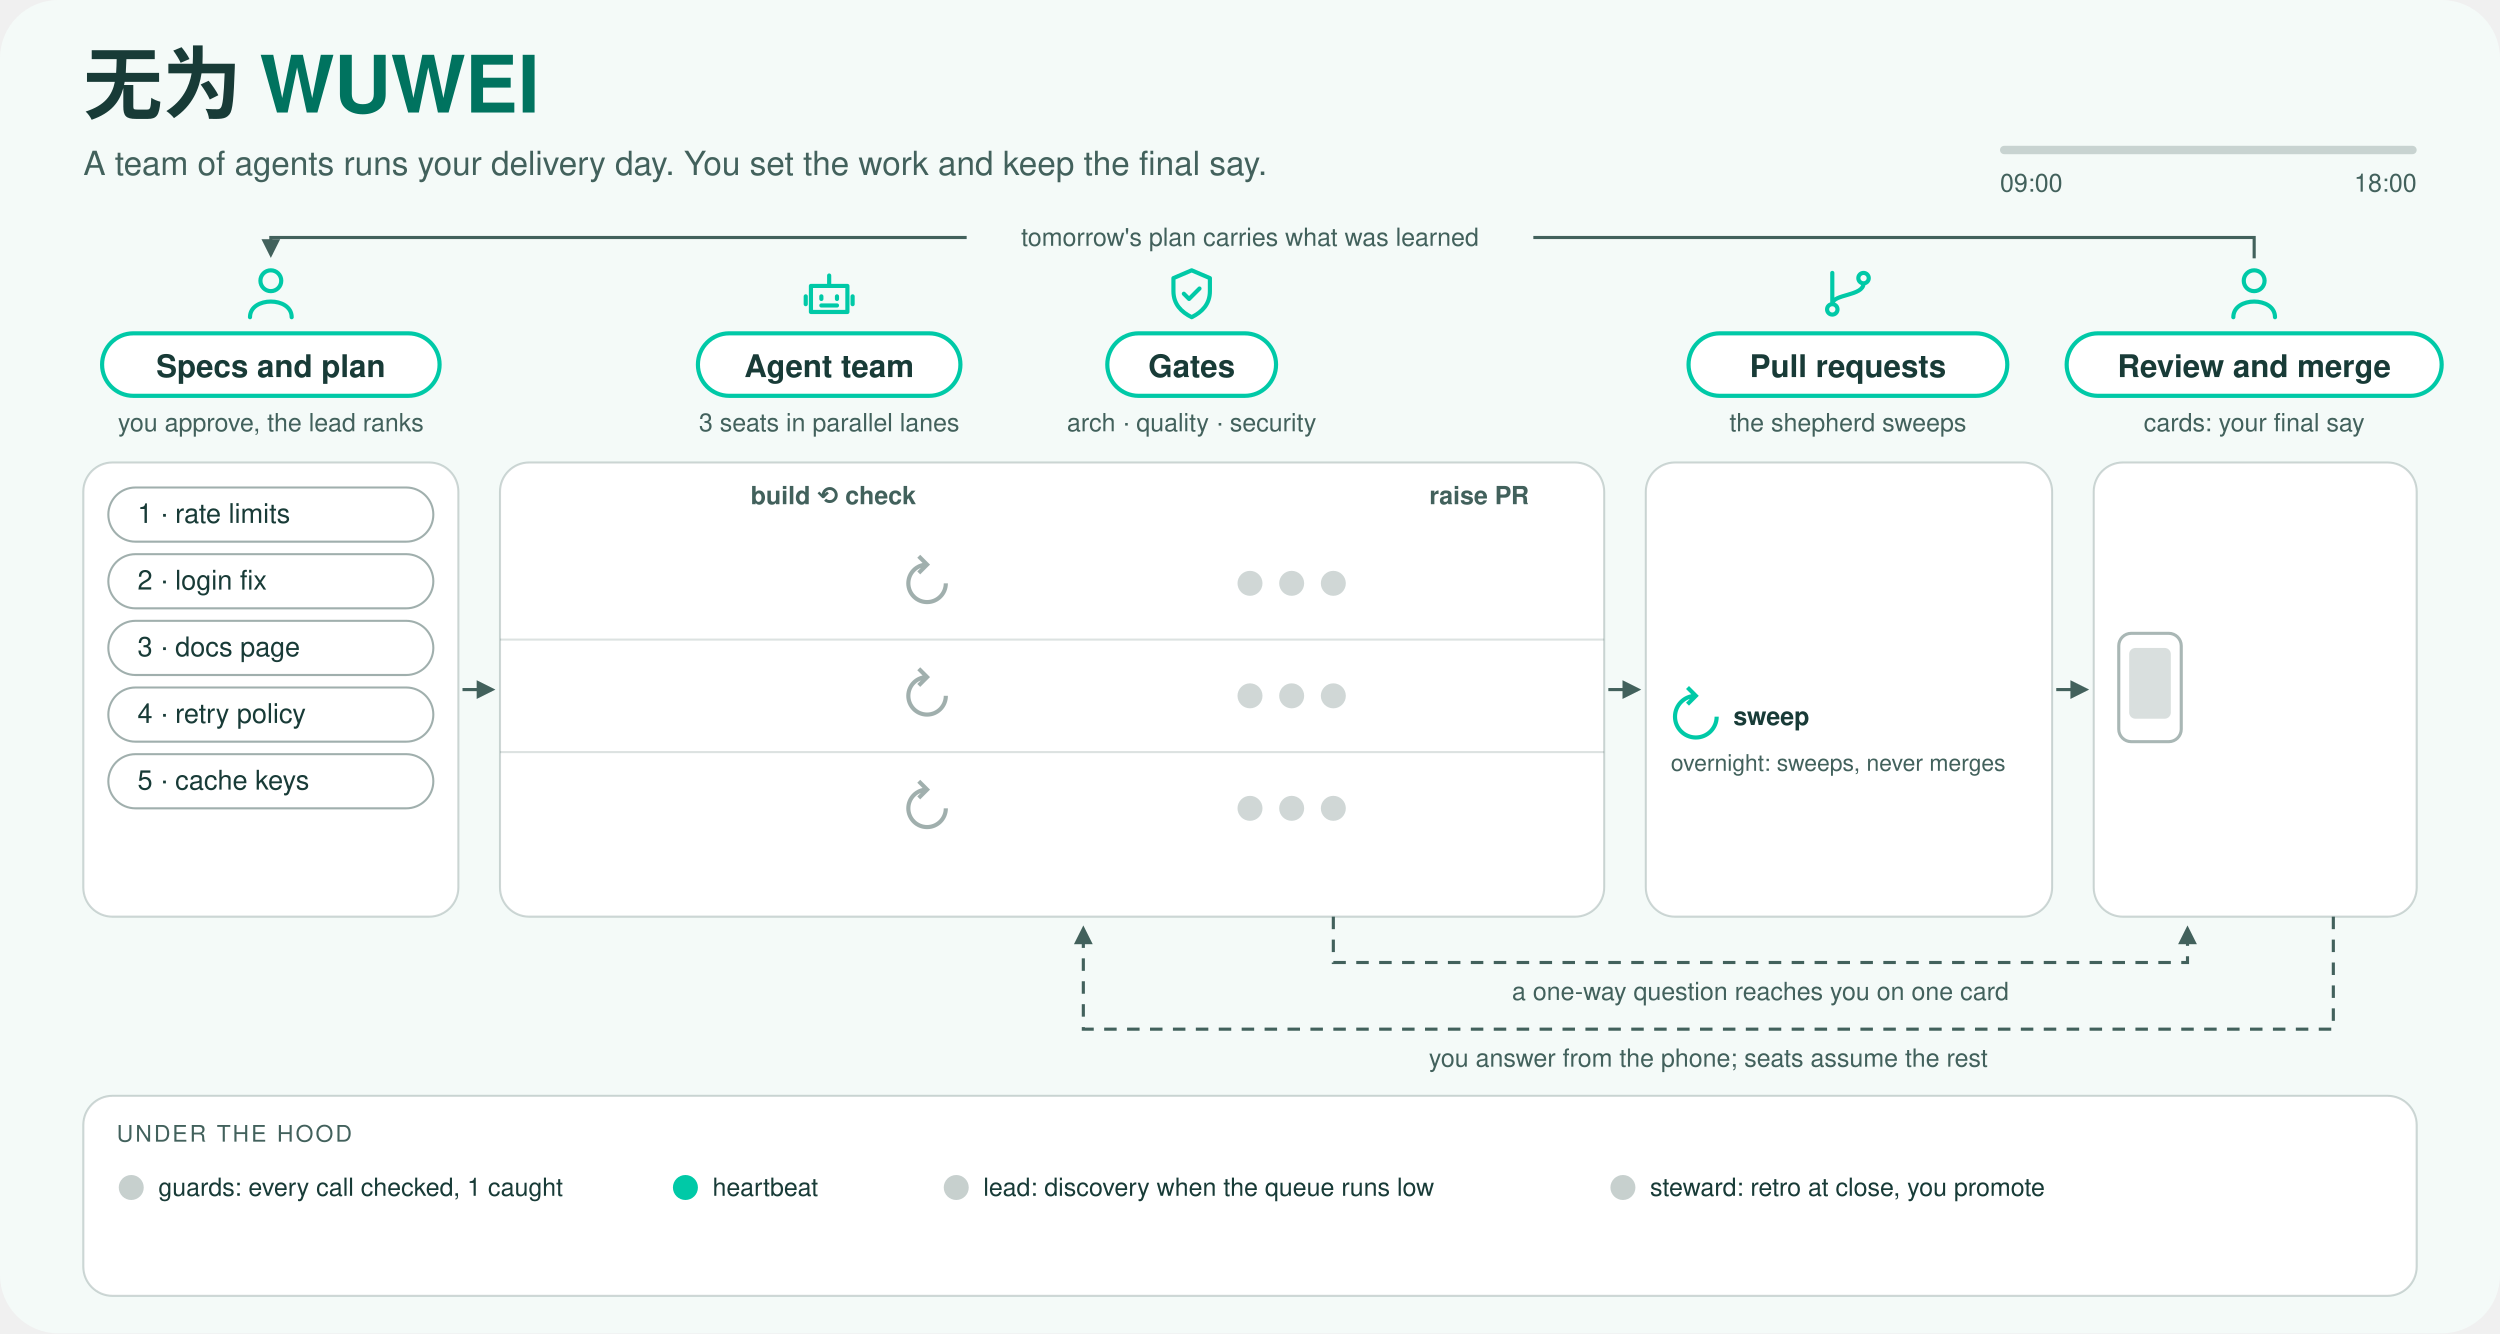
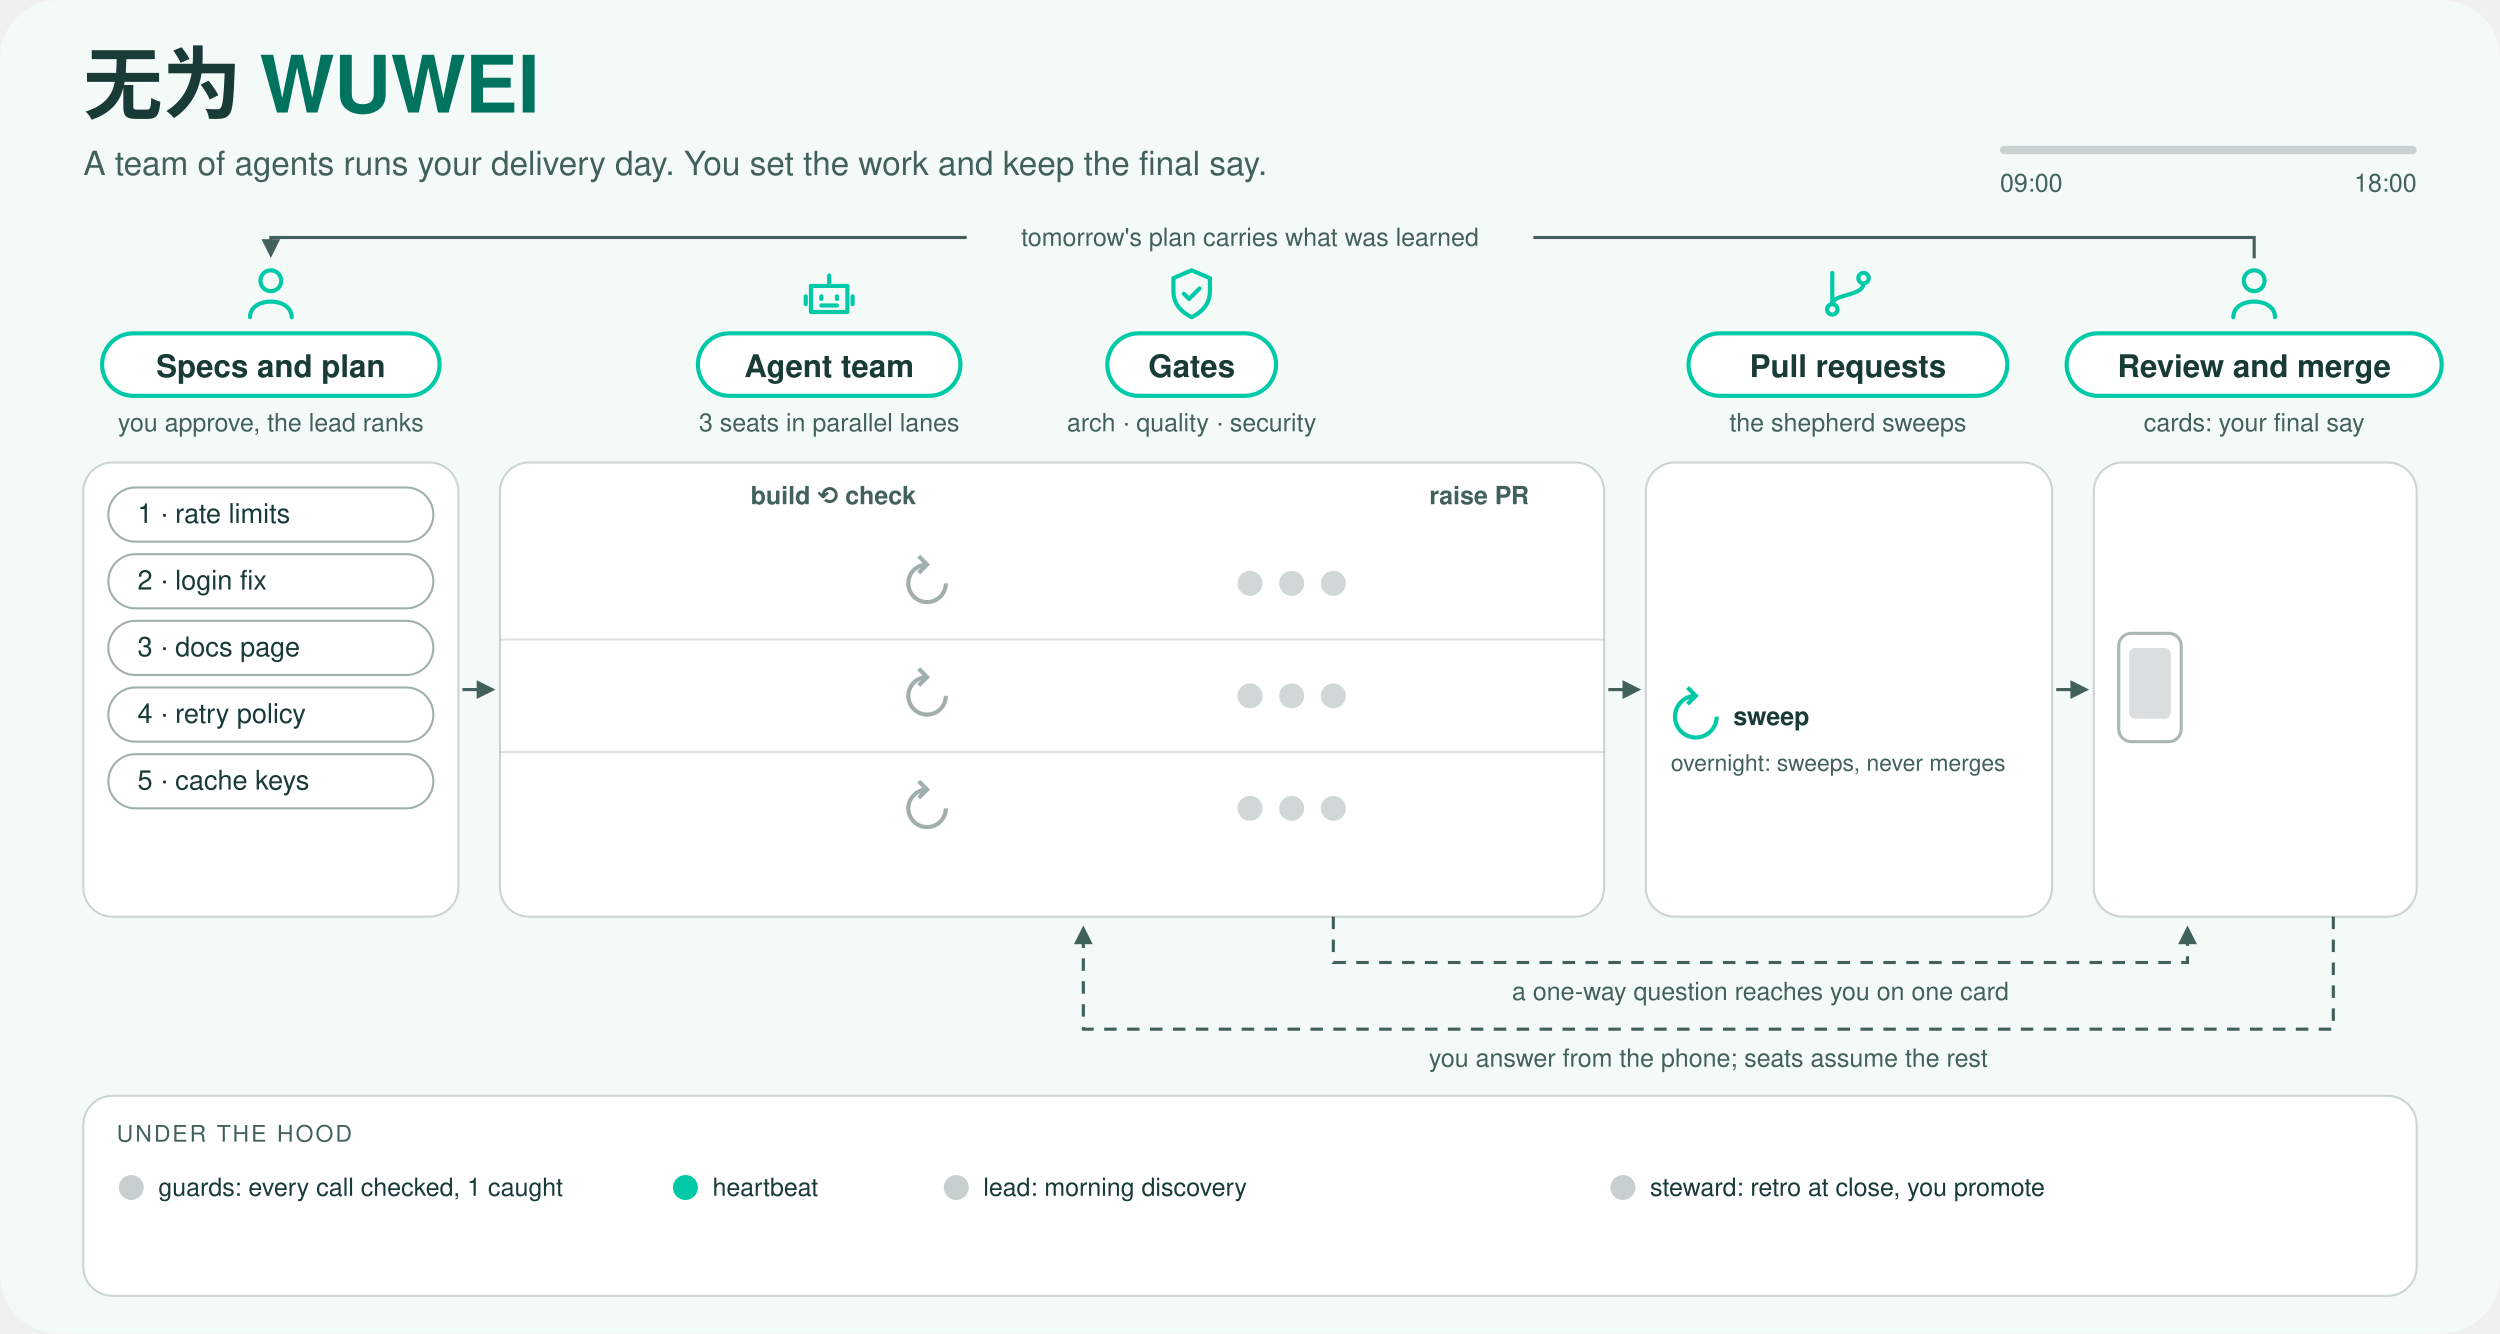
<svg xmlns="http://www.w3.org/2000/svg" viewBox="0 0 1200 640" role="img" aria-labelledby="title desc" font-family="-apple-system, BlinkMacSystemFont, 'Segoe UI', Helvetica, Arial, sans-serif" font-size="13">
  <style>
.still{display:none}
.spin{animation:spin 2s linear infinite;transform-box:fill-box;transform-origin:center}@keyframes spin{to{transform:rotate(360deg)}}
.beat{animation:beat 2s ease-in-out infinite}@keyframes beat{50%{opacity:.25}}
@media (prefers-reduced-motion:reduce){.live{display:none}.still{display:inline}.spin,.beat{animation:none}}
</style>
  <defs>
    <marker id="m-muted" viewBox="0 0 10 10" refX="8" refY="5" markerWidth="6" markerHeight="6" orient="auto">
      <path d="M0 0L10 5L0 10z" fill="#42615C" />
    </marker>
    <marker id="m-accent" viewBox="0 0 10 10" refX="8" refY="5" markerWidth="6" markerHeight="6" orient="auto">
      <path d="M0 0L10 5L0 10z" fill="#00C9A7" />
    </marker>
    <marker id="m-warm" viewBox="0 0 10 10" refX="8" refY="5" markerWidth="6" markerHeight="6" orient="auto">
      <path d="M0 0L10 5L0 10z" fill="#935600" />
    </marker>
  </defs>
  <rect width="1200" height="640" rx="28" fill="#F4FAF8" />
  <text x="40" y="54" fill="#183B37" font-size="38" font-weight="700">无为 <tspan fill="#00735F">WUWEI</tspan>
  </text>
  <text x="40" y="84" fill="#42615C" font-size="16">A team of agents runs your delivery day. You set the work and keep the final say.</text>
  <rect x="960" y="70" width="200" height="4" rx="2" fill="#42615C" opacity="0.25" />
  <text x="960" y="92" fill="#42615C" font-size="12">09:00</text>
  <text x="1160" y="92" fill="#42615C" font-size="12" text-anchor="end">18:00</text>
  <path id="day-loop" d="M 1082 124 V 114 H 130 V 122" fill="none" stroke-width="1.5" stroke="#42615C" marker-end="url(#m-muted)" />
  <rect x="464" y="105" width="272" height="18" fill="#F4FAF8" />
  <text x="600" y="118" fill="#42615C" font-size="12" text-anchor="middle">tomorrow's plan carries what was learned</text>
  <path id="icon-0" d="M12 11a4 4 0 1 0 0-8a4 4 0 1 0 0 8M4 21c0-4 4-6 8-6s8 2 8 6" transform="translate(115 126) scale(1.25)" fill="none" stroke="#00C9A7" stroke-width="1.6" stroke-linecap="round" stroke-linejoin="round" />
  <rect x="49" y="160" width="162" height="30" rx="15" fill="#FFFFFF" stroke="#00C9A7" stroke-width="2" />
  <text x="130" y="181" fill="#183B37" font-size="15" text-anchor="middle" font-weight="700">Specs and plan</text>
  <text x="130" y="207" fill="#42615C" font-size="12" text-anchor="middle">you approve, the lead ranks</text>
  <path id="icon-1" d="M5 9h14v10H5zM12 5v4M9 13v1M15 13v1M9 16.5h6M3 13v3M21 13v3" transform="translate(383 126) scale(1.25)" fill="none" stroke="#00C9A7" stroke-width="1.6" stroke-linecap="round" stroke-linejoin="round" />
  <rect x="335" y="160" width="126" height="30" rx="15" fill="#FFFFFF" stroke="#00C9A7" stroke-width="2" />
  <text x="398" y="181" fill="#183B37" font-size="15" text-anchor="middle" font-weight="700">Agent team</text>
  <text x="398" y="207" fill="#42615C" font-size="12" text-anchor="middle">3 seats in parallel lanes</text>
  <path id="icon-2" d="M12 3l7 3v5c0 5-3 8-7 10c-4-2-7-5-7-10V6zM9 12l2 2l4-4" transform="translate(557 126) scale(1.25)" fill="none" stroke="#00C9A7" stroke-width="1.6" stroke-linecap="round" stroke-linejoin="round" />
  <rect x="531.5" y="160" width="81" height="30" rx="15" fill="#FFFFFF" stroke="#00C9A7" stroke-width="2" />
  <text x="572" y="181" fill="#183B37" font-size="15" text-anchor="middle" font-weight="700">Gates</text>
  <text x="572" y="207" fill="#42615C" font-size="12" text-anchor="middle">arch · quality · security</text>
  <path id="icon-3" d="M6 4v12M6 20a2 2 0 1 0 0-4a2 2 0 1 0 0 4M18 8a2 2 0 1 0 0-4a2 2 0 1 0 0 4M18 8c0 5-12 4-12 8" transform="translate(872 126) scale(1.25)" fill="none" stroke="#00C9A7" stroke-width="1.6" stroke-linecap="round" stroke-linejoin="round" />
  <rect x="810.5" y="160" width="153" height="30" rx="15" fill="#FFFFFF" stroke="#00C9A7" stroke-width="2" />
  <text x="887" y="181" fill="#183B37" font-size="15" text-anchor="middle" font-weight="700">Pull requests</text>
  <text x="887" y="207" fill="#42615C" font-size="12" text-anchor="middle">the shepherd sweeps</text>
  <path id="icon-4" d="M12 11a4 4 0 1 0 0-8a4 4 0 1 0 0 8M4 21c0-4 4-6 8-6s8 2 8 6" transform="translate(1067 126) scale(1.25)" fill="none" stroke="#00C9A7" stroke-width="1.6" stroke-linecap="round" stroke-linejoin="round" />
  <rect x="992" y="160" width="180" height="30" rx="15" fill="#FFFFFF" stroke="#00C9A7" stroke-width="2" />
  <text x="1082" y="181" fill="#183B37" font-size="15" text-anchor="middle" font-weight="700">Review and merge</text>
  <text x="1082" y="207" fill="#42615C" font-size="12" text-anchor="middle">cards: your final say</text>
  <rect id="panel-queue" x="40" y="222" width="180" height="218" rx="14" fill="#FFFFFF" stroke="#42615C" stroke-opacity="0.25" />
  <rect id="panel-lanes" x="240" y="222" width="530" height="218" rx="14" fill="#FFFFFF" stroke="#42615C" stroke-opacity="0.25" />
  <rect id="panel-prs" x="790" y="222" width="195" height="218" rx="14" fill="#FFFFFF" stroke="#42615C" stroke-opacity="0.25" />
  <rect id="panel-cards" x="1005" y="222" width="155" height="218" rx="14" fill="#FFFFFF" stroke="#42615C" stroke-opacity="0.25" />
  <rect id="panel-band" x="40" y="526" width="1120" height="96" rx="14" fill="#FFFFFF" stroke="#42615C" stroke-opacity="0.25" />
  <path d="M 222 331 H 236" fill="none" stroke-width="1.5" stroke="#42615C" marker-end="url(#m-muted)" />
  <path d="M 772 331 H 786" fill="none" stroke-width="1.5" stroke="#42615C" marker-end="url(#m-muted)" />
  <path d="M 987 331 H 1001" fill="none" stroke-width="1.5" stroke="#42615C" marker-end="url(#m-muted)" />
  <text x="400" y="242" fill="#42615C" font-size="12" text-anchor="middle" font-weight="600">build ⟲ check</text>
  <text x="710" y="242" fill="#42615C" font-size="12" text-anchor="middle" font-weight="600">raise PR</text>
  <line x1="240" y1="307" x2="770" y2="307" stroke="#42615C" stroke-opacity="0.18" />
  <line x1="240" y1="361" x2="770" y2="361" stroke="#42615C" stroke-opacity="0.18" />
  <path id="build-0" d="M 454 280 A 9 9 0 1 1 445 271 M 441 267 L 445 271 L 441 275" fill="none" stroke="#42615C" stroke-opacity="0.5" stroke-width="2" />
  <path id="build-1" d="M 454 334 A 9 9 0 1 1 445 325 M 441 321 L 445 325 L 441 329" fill="none" stroke="#42615C" stroke-opacity="0.5" stroke-width="2" />
  <path id="build-2" d="M 454 388 A 9 9 0 1 1 445 379 M 441 375 L 445 379 L 441 383" fill="none" stroke="#42615C" stroke-opacity="0.5" stroke-width="2" />
  <circle id="gate-0-0" cx="600" cy="280" r="6" fill="#42615C" opacity="0.25" />
  <circle id="gate-0-1" cx="620" cy="280" r="6" fill="#42615C" opacity="0.25" />
  <circle id="gate-0-2" cx="640" cy="280" r="6" fill="#42615C" opacity="0.25" />
  <circle id="gate-1-0" cx="600" cy="334" r="6" fill="#42615C" opacity="0.25" />
  <circle id="gate-1-1" cx="620" cy="334" r="6" fill="#42615C" opacity="0.25" />
  <circle id="gate-1-2" cx="640" cy="334" r="6" fill="#42615C" opacity="0.25" />
  <circle id="gate-2-0" cx="600" cy="388" r="6" fill="#42615C" opacity="0.25" />
  <circle id="gate-2-1" cx="620" cy="388" r="6" fill="#42615C" opacity="0.25" />
  <circle id="gate-2-2" cx="640" cy="388" r="6" fill="#42615C" opacity="0.25" />
  <path id="sweep" class="spin" d="M 824 344 A 10 10 0 1 1 814 334 M 810 330 L 814 334 L 810 338" fill="none" stroke="#00C9A7" stroke-width="2" />
  <text x="832" y="348" fill="#183B37" font-size="12" font-weight="600">sweep</text>
  <text x="802" y="370" fill="#42615C" font-size="11">overnight: sweeps, never merges</text>
  <rect x="1017" y="304" width="30" height="52" rx="6" fill="#FFFFFF" stroke="#42615C" stroke-opacity="0.45" stroke-width="1.5" />
  <rect x="1022" y="311" width="20" height="34" rx="3" fill="#42615C" opacity="0.2" />
  <path id="ask-loop" stroke-dasharray="6 5" d="M 640 440 V 462 H 1050 V 446" fill="none" stroke-width="1.5" stroke="#42615C" marker-end="url(#m-muted)" />
  <path id="answer-loop" stroke-dasharray="6 5" d="M 1120 440 V 494 H 520 V 446" fill="none" stroke-width="1.5" stroke="#42615C" marker-end="url(#m-muted)" />
  <text x="845" y="480" fill="#42615C" font-size="12" text-anchor="middle">a one-way question reaches you on one card</text>
  <text x="820" y="512" fill="#42615C" font-size="12" text-anchor="middle">you answer from the phone; seats assume the rest</text>
  <text x="56" y="548" fill="#42615C" font-size="11" letter-spacing="1">UNDER THE HOOD</text>
  <circle cx="63" cy="570" r="6" fill="#42615C" opacity="0.3" />
  <text x="76" y="574" fill="#183B37" font-size="12">guards: every call checked, 1 caught</text>
  <circle cx="329" cy="570" r="6" fill="#00C9A7" opacity="1" class="beat" />
  <text x="342" y="574" fill="#183B37" font-size="12">heartbeat</text>
  <circle cx="459" cy="570" r="6" fill="#42615C" opacity="0.3" />
-   <text x="472" y="574" fill="#183B37" font-size="12">lead: discovery when the queue runs low</text>
+   <text x="472" y="574" fill="#183B37" font-size="12">lead: morning discovery</text>
  <circle cx="779" cy="570" r="6" fill="#42615C" opacity="0.3" />
  <text x="792" y="574" fill="#183B37" font-size="12">steward: retro at close, you promote</text>
  <g class="still">
    <rect x="52" y="330" width="156" height="26" rx="13" fill="#FFFFFF" stroke="#42615C" stroke-opacity="0.5" />
    <text x="66" y="347" fill="#183B37">4 · retry policy</text>
    <rect x="52" y="362" width="156" height="26" rx="13" fill="#FFFFFF" stroke="#42615C" stroke-opacity="0.5" />
    <text x="66" y="379" fill="#183B37">5 · cache keys</text>
    <text x="66" y="412" fill="#935600" font-size="12" font-weight="600">waits: CAP 3 seats</text>
    <text x="52" y="430" fill="#42615C" font-size="11">answers a card now and then</text>
    <circle cx="600" cy="280" r="6" fill="#00C9A7" />
    <circle cx="620" cy="280" r="6" fill="#00C9A7" />
    <circle cx="640" cy="280" r="6" fill="#00C9A7" />
    <circle cx="600" cy="334" r="6" fill="#00C9A7" />
    <circle cx="620" cy="334" r="6" fill="#00C9A7" />
    <circle cx="640" cy="334" r="6" fill="#00C9A7" />
    <path class="spin" d="M 454 388 A 9 9 0 1 1 445 379 M 441 375 L 445 379 L 441 383" fill="none" stroke="#00C9A7" stroke-width="2" />
    <circle cx="620" cy="334" r="6" fill="#935600" />
    <g>
      <path d="M 620 325 C 620 302 530 302 530 315" fill="none" stroke-width="2" stroke="#935600" marker-end="url(#m-warm)" stroke-dasharray="5 4" />
      <text x="652" y="339" fill="#935600" font-size="12" font-weight="600">fix ×1 → delta</text>
    </g>
    <g fill="#183B37">
      <rect x="475" y="265" width="110" height="30" rx="15" fill="#FFFFFF" stroke="#00C9A7" stroke-width="1.5" />
      <text x="530" y="285" text-anchor="middle">rate limits</text>
    </g>
    <g fill="#183B37">
      <rect x="475" y="319" width="110" height="30" rx="15" fill="#FFFFFF" stroke="#935600" stroke-width="1.5" />
      <text x="530" y="339" text-anchor="middle">login fix</text>
    </g>
    <g fill="#183B37">
      <rect x="305" y="373" width="110" height="30" rx="15" fill="#FFFFFF" stroke="#00C9A7" stroke-width="1.5" />
      <text x="360" y="393" text-anchor="middle">docs page</text>
    </g>
    <text x="802" y="412" fill="#00735F" font-size="12" font-weight="600">shipped today: 0</text>
    <text x="1015" y="248" fill="#183B37" font-size="11">assumed in the spec</text>
    <text x="1015" y="268" fill="#183B37" font-size="11">assumed in the spec</text>
    <text x="1015" y="288" fill="#935600" font-size="11" font-weight="600">client wants Friday?</text>
    <rect x="1022" y="311" width="20" height="34" rx="3" fill="#935600" />
    <text x="1015" y="380" fill="#183B37" font-size="12" font-weight="600">asked today: 1 of 3</text>
    <text x="1160" y="58" fill="#183B37" font-size="26" text-anchor="end" font-weight="700">13:55</text>
    <rect x="960" y="70" width="110" height="4" rx="2" fill="#00C9A7" />
  </g>
  <g class="live">
    <g>
      <animate attributeName="opacity" values="1;1;0;0" keyTimes="0;0.16;0.17;1" dur="16s" repeatCount="indefinite" />
      <rect x="52" y="234" width="156" height="26" rx="13" fill="#FFFFFF" stroke="#42615C" stroke-opacity="0.5" />
      <text x="66" y="251" fill="#183B37">1 · rate limits</text>
    </g>
    <g>
      <animate attributeName="opacity" values="1;1;0;0" keyTimes="0;0.19;0.2;1" dur="16s" repeatCount="indefinite" />
      <rect x="52" y="266" width="156" height="26" rx="13" fill="#FFFFFF" stroke="#42615C" stroke-opacity="0.5" />
      <text x="66" y="283" fill="#183B37">2 · login fix</text>
    </g>
    <g>
      <animate attributeName="opacity" values="1;1;0;0" keyTimes="0;0.22;0.23;1" dur="16s" repeatCount="indefinite" />
      <rect x="52" y="298" width="156" height="26" rx="13" fill="#FFFFFF" stroke="#42615C" stroke-opacity="0.5" />
      <text x="66" y="315" fill="#183B37">3 · docs page</text>
    </g>
    <g>
      <animate attributeName="opacity" values="1;1;0;0" keyTimes="0;0.64;0.65;1" dur="16s" repeatCount="indefinite" />
      <rect x="52" y="330" width="156" height="26" rx="13" fill="#FFFFFF" stroke="#42615C" stroke-opacity="0.5" />
      <text x="66" y="347" fill="#183B37">4 · retry policy</text>
    </g>
    <g>
      <animate attributeName="opacity" values="1;1;0;0" keyTimes="0;0.74;0.75;1" dur="16s" repeatCount="indefinite" />
      <rect x="52" y="362" width="156" height="26" rx="13" fill="#FFFFFF" stroke="#42615C" stroke-opacity="0.5" />
      <text x="66" y="379" fill="#183B37">5 · cache keys</text>
    </g>
    <text id="waits" x="66" y="412" fill="#935600" font-size="12" font-weight="600" opacity="0">
      <animate attributeName="opacity" values="0;0;1;1;0;0" keyTimes="0;0.22;0.23;0.74;0.75;1" dur="16s" repeatCount="indefinite" />waits: CAP 3 seats</text>
    <text x="52" y="430" fill="#42615C" font-size="11" opacity="0">
      <animate attributeName="opacity" values="0;0;1;1" keyTimes="0;0.17;0.18;1" dur="16s" repeatCount="indefinite" />answers a card now and then</text>
    <g opacity="0">
      <animate attributeName="opacity" values="0;0;1;1;0;0" keyTimes="0;0.02;0.03;0.17;0.18;1" dur="16s" repeatCount="indefinite" />
      <rect x="52" y="394" width="156" height="42" rx="10" fill="#FFFFFF" stroke="#00C9A7" />
      <text x="62" y="410" fill="#183B37" font-size="12" font-weight="600">Morning gate</text>
      <text x="62" y="428" fill="#42615C" font-size="11" opacity="0">
        <animate attributeName="opacity" values="0;0;1;1;0;0" keyTimes="0;0;0.01;0.12;0.13;1" dur="16s" repeatCount="indefinite" />Approve today's plan?</text>
      <text x="62" y="428" fill="#00735F" font-size="11" opacity="0" font-weight="600">
        <animate attributeName="opacity" values="0;0;1;1;0;0" keyTimes="0;0.12;0.13;0.17;0.18;1" dur="16s" repeatCount="indefinite" />Approved · 3 seats</text>
    </g>
    <path class="spin" d="M 454 280 A 9 9 0 1 1 445 271 M 441 267 L 445 271 L 441 275" fill="none" stroke="#00C9A7" stroke-width="2" opacity="0">
      <animate attributeName="opacity" values="0;0;1;1;0;0;1;1;0;0" keyTimes="0;0.19;0.2;0.4;0.41;0.67;0.68;0.86;0.87;1" dur="16s" repeatCount="indefinite" />
    </path>
    <circle cx="600" cy="280" r="6" fill="#00C9A7" opacity="0">
      <animate attributeName="opacity" values="0;0;1;1;0;0;1;1" keyTimes="0;0.43;0.44;0.58;0.59;0.89;0.9;1" dur="16s" repeatCount="indefinite" />
    </circle>
    <circle cx="620" cy="280" r="6" fill="#00C9A7" opacity="0">
      <animate attributeName="opacity" values="0;0;1;1;0;0;1;1" keyTimes="0;0.43;0.44;0.58;0.59;0.89;0.9;1" dur="16s" repeatCount="indefinite" />
    </circle>
    <circle cx="640" cy="280" r="6" fill="#00C9A7" opacity="0">
      <animate attributeName="opacity" values="0;0;1;1;0;0;1;1" keyTimes="0;0.43;0.44;0.58;0.59;0.89;0.9;1" dur="16s" repeatCount="indefinite" />
    </circle>
    <path class="spin" d="M 454 334 A 9 9 0 1 1 445 325 M 441 321 L 445 325 L 441 329" fill="none" stroke="#00C9A7" stroke-width="2" opacity="0">
      <animate attributeName="opacity" values="0;0;1;1;0;0" keyTimes="0;0.22;0.23;0.44;0.45;1" dur="16s" repeatCount="indefinite" />
    </path>
    <circle cx="600" cy="334" r="6" fill="#00C9A7" opacity="0">
      <animate attributeName="opacity" values="0;0;1;1;0;0" keyTimes="0;0.47;0.48;0.72;0.73;1" dur="16s" repeatCount="indefinite" />
    </circle>
    <circle cx="620" cy="334" r="6" fill="#00C9A7" opacity="0">
      <animate attributeName="opacity" values="0;0;1;1;0;0" keyTimes="0;0.47;0.48;0.72;0.73;1" dur="16s" repeatCount="indefinite" />
    </circle>
    <circle cx="640" cy="334" r="6" fill="#00C9A7" opacity="0">
      <animate attributeName="opacity" values="0;0;1;1;0;0" keyTimes="0;0.47;0.48;0.72;0.73;1" dur="16s" repeatCount="indefinite" />
    </circle>
    <path class="spin" d="M 454 388 A 9 9 0 1 1 445 379 M 441 375 L 445 379 L 441 383" fill="none" stroke="#00C9A7" stroke-width="2" opacity="0">
      <animate attributeName="opacity" values="0;0;1;1;0;0;1;1" keyTimes="0;0.25;0.26;0.58;0.59;0.77;0.78;1" dur="16s" repeatCount="indefinite" />
    </path>
    <circle cx="600" cy="388" r="6" fill="#00C9A7" opacity="0">
      <animate attributeName="opacity" values="0;0;1;1;0;0" keyTimes="0;0.61;0.62;0.68;0.69;1" dur="16s" repeatCount="indefinite" />
    </circle>
    <circle cx="620" cy="388" r="6" fill="#00C9A7" opacity="0">
      <animate attributeName="opacity" values="0;0;1;1;0;0" keyTimes="0;0.61;0.62;0.68;0.69;1" dur="16s" repeatCount="indefinite" />
    </circle>
    <circle cx="640" cy="388" r="6" fill="#00C9A7" opacity="0">
      <animate attributeName="opacity" values="0;0;1;1;0;0" keyTimes="0;0.61;0.62;0.68;0.69;1" dur="16s" repeatCount="indefinite" />
    </circle>
    <circle cx="620" cy="334" r="6" fill="#935600" opacity="0">
      <animate attributeName="opacity" values="0;0;1;1;0;0" keyTimes="0;0.5;0.51;0.7;0.71;1" dur="16s" repeatCount="indefinite" />
    </circle>
    <g id="fix-loop" opacity="0">
      <animate attributeName="opacity" values="0;0;1;1;0;0" keyTimes="0;0.5;0.51;0.7;0.71;1" dur="16s" repeatCount="indefinite" />
      <path d="M 620 325 C 620 302 530 302 530 315" fill="none" stroke-width="2" stroke="#935600" marker-end="url(#m-warm)" stroke-dasharray="5 4" />
      <text x="652" y="339" fill="#935600" font-size="12" font-weight="600">fix ×1 → delta</text>
    </g>
    <g opacity="0" fill="#183B37">
      <animateMotion values="295,0;295,0;360,0;360,0;530,0;530,0;710,0;710,0;710,0" keyTimes="0;0.16;0.19;0.4;0.43;0.58;0.61;0.64;1" calcMode="linear" dur="16s" repeatCount="indefinite" />
      <animate attributeName="opacity" values="0;0;1;1;0;0" keyTimes="0;0.16;0.17;0.64;0.65;1" dur="16s" repeatCount="indefinite" />
      <rect x="-55" y="265" width="110" height="30" rx="15" fill="#FFFFFF" stroke="#00C9A7" stroke-width="1.5" />
      <text x="0" y="285" text-anchor="middle">rate limits</text>
    </g>
    <g opacity="0" fill="#183B37">
      <animateMotion values="295,0;295,0;360,0;360,0;530,0;530,0;710,0;710,0;710,0" keyTimes="0;0.19;0.22;0.44;0.47;0.72;0.75;0.78;1" calcMode="linear" dur="16s" repeatCount="indefinite" />
      <animate attributeName="opacity" values="0;0;1;1;0;0" keyTimes="0;0.19;0.2;0.78;0.79;1" dur="16s" repeatCount="indefinite" />
      <rect x="-55" y="319" width="110" height="30" rx="15" fill="#FFFFFF" stroke="#00C9A7" stroke-width="1.5">
        <animate attributeName="stroke" values="#00C9A7;#00C9A7;#935600;#935600;#00C9A7;#00C9A7" keyTimes="0;0.5;0.51;0.7;0.71;1" dur="16s" repeatCount="indefinite" />
      </rect>
      <text x="0" y="339" text-anchor="middle">login fix</text>
    </g>
    <g opacity="0" fill="#183B37">
      <animateMotion values="295,0;295,0;360,0;360,0;530,0;530,0;710,0;710,0;710,0" keyTimes="0;0.22;0.25;0.58;0.61;0.68;0.71;0.74;1" calcMode="linear" dur="16s" repeatCount="indefinite" />
      <animate attributeName="opacity" values="0;0;1;1;0;0" keyTimes="0;0.22;0.23;0.74;0.75;1" dur="16s" repeatCount="indefinite" />
      <rect x="-55" y="373" width="110" height="30" rx="15" fill="#FFFFFF" stroke="#00C9A7" stroke-width="1.5" />
      <text x="0" y="393" text-anchor="middle">docs page</text>
    </g>
    <g opacity="0" fill="#183B37">
      <animateMotion values="295,0;295,0;360,0;360,0;530,0;530,0" keyTimes="0;0.64;0.67;0.86;0.89;1" calcMode="linear" dur="16s" repeatCount="indefinite" />
      <animate attributeName="opacity" values="0;0;1;1" keyTimes="0;0.64;0.65;1" dur="16s" repeatCount="indefinite" />
      <rect x="-55" y="265" width="110" height="30" rx="15" fill="#FFFFFF" stroke="#00C9A7" stroke-width="1.5" />
      <text x="0" y="285" text-anchor="middle">retry policy</text>
    </g>
    <g opacity="0" fill="#183B37">
      <animateMotion values="295,0;295,0;360,0;360,0" keyTimes="0;0.74;0.77;1" calcMode="linear" dur="16s" repeatCount="indefinite" />
      <animate attributeName="opacity" values="0;0;1;1" keyTimes="0;0.74;0.75;1" dur="16s" repeatCount="indefinite" />
      <rect x="-55" y="373" width="110" height="30" rx="15" fill="#FFFFFF" stroke="#00C9A7" stroke-width="1.5" />
      <text x="0" y="393" text-anchor="middle">cache keys</text>
    </g>
    <g opacity="0">
      <animate attributeName="opacity" values="0;0;1;1;0;0" keyTimes="0;0.64;0.65;0.8;0.81;1" dur="16s" repeatCount="indefinite" />
      <rect x="802" y="234" width="170" height="26" rx="13" fill="#00C9A7" fill-opacity="0.14" stroke="#00C9A7" stroke-width="1.5" />
      <text x="816" y="251" fill="#183B37" font-size="12">#142 rate limits</text>
    </g>
    <g opacity="0">
      <animate attributeName="opacity" values="0;0;1;1;0;0" keyTimes="0;0.74;0.75;0.86;0.87;1" dur="16s" repeatCount="indefinite" />
      <rect x="802" y="264" width="170" height="26" rx="13" fill="#00C9A7" fill-opacity="0.14" stroke="#00C9A7" stroke-width="1.5" />
      <text x="816" y="281" fill="#183B37" font-size="12">#143 docs page</text>
    </g>
    <g opacity="0">
      <animate attributeName="opacity" values="0;0;1;1;0;0" keyTimes="0;0.78;0.79;0.9;0.91;1" dur="16s" repeatCount="indefinite" />
      <rect x="802" y="294" width="170" height="26" rx="13" fill="#00C9A7" fill-opacity="0.14" stroke="#00C9A7" stroke-width="1.5" />
      <text x="816" y="311" fill="#183B37" font-size="12">#144 login fix</text>
    </g>
    <text x="802" y="392" fill="#42615C" font-size="11" opacity="0">
      <animate attributeName="opacity" values="0;0;1;1;0;0" keyTimes="0;0.65;0.66;0.78;0.79;1" dur="16s" repeatCount="indefinite" />ping reviewer · CI green?</text>
    <text x="802" y="392" fill="#00735F" font-size="11" opacity="0">
      <animate attributeName="opacity" values="0;0;1;1;0;0" keyTimes="0;0.8;0.81;0.91;0.92;1" dur="16s" repeatCount="indefinite" />merge at the gated head</text>
    <text x="802" y="412" fill="#00735F" font-size="12" font-weight="600" opacity="0">
      <animate attributeName="opacity" values="0;0;1;1;0;0" keyTimes="0;0;0.01;0.8;0.81;1" dur="16s" repeatCount="indefinite" />shipped today: 0</text>
    <text x="802" y="412" fill="#00735F" font-size="12" font-weight="600" opacity="0">
      <animate attributeName="opacity" values="0;0;1;1;0;0" keyTimes="0;0.8;0.81;0.86;0.87;1" dur="16s" repeatCount="indefinite" />shipped today: 1</text>
    <text x="802" y="412" fill="#00735F" font-size="12" font-weight="600" opacity="0">
      <animate attributeName="opacity" values="0;0;1;1;0;0" keyTimes="0;0.86;0.87;0.9;0.91;1" dur="16s" repeatCount="indefinite" />shipped today: 2</text>
    <text x="802" y="412" fill="#00735F" font-size="12" font-weight="600" opacity="0">
      <animate attributeName="opacity" values="0;0;1;1" keyTimes="0;0.9;0.91;1" dur="16s" repeatCount="indefinite" />shipped today: 3</text>
    <text x="802" y="430" fill="#935600" font-size="11" opacity="0">
      <animate attributeName="opacity" values="0;0;1;1" keyTimes="0;0.92;0.93;1" dur="16s" repeatCount="indefinite" />carried to tomorrow: 2</text>
    <text x="1015" y="248" fill="#183B37" font-size="11" opacity="0">
      <animate attributeName="opacity" values="0;0;1;1" keyTimes="0;0.31;0.32;1" dur="16s" repeatCount="indefinite" />assumed in the spec</text>
    <text x="1015" y="268" fill="#183B37" font-size="11" opacity="0">
      <animate attributeName="opacity" values="0;0;1;1" keyTimes="0;0.45;0.46;1" dur="16s" repeatCount="indefinite" />assumed in the spec</text>
    <text x="1015" y="288" fill="#935600" font-size="11" font-weight="600" opacity="0">
      <animate attributeName="opacity" values="0;0;1;1;0;0" keyTimes="0;0.52;0.53;0.62;0.63;1" dur="16s" repeatCount="indefinite" />client wants Friday?</text>
    <text x="1015" y="288" fill="#183B37" font-size="11" opacity="0">
      <animate attributeName="opacity" values="0;0;1;1" keyTimes="0;0.62;0.63;1" dur="16s" repeatCount="indefinite" />answered: Allow once</text>
    <rect x="1022" y="311" width="20" height="34" rx="3" fill="#00C9A7" opacity="0">
      <animate attributeName="opacity" values="0;0;1;1;0;0" keyTimes="0;0.02;0.03;0.12;0.13;1" dur="16s" repeatCount="indefinite" />
    </rect>
    <rect x="1022" y="311" width="20" height="34" rx="3" fill="#935600" opacity="0">
      <animate attributeName="opacity" values="0;0;1;1;0;0" keyTimes="0;0.52;0.53;0.62;0.63;1" dur="16s" repeatCount="indefinite" />
    </rect>
    <text x="1015" y="380" fill="#183B37" font-size="12" font-weight="600" opacity="0">
      <animate attributeName="opacity" values="0;0;1;1" keyTimes="0;0.52;0.53;1" dur="16s" repeatCount="indefinite" />asked today: 1 of 3</text>
    <path id="ask-loop-lit" d="M 640 440 V 462 H 1050 V 446" fill="none" stroke-width="2.5" stroke="#00C9A7" marker-end="url(#m-accent)" stroke-dasharray="6 5" opacity="0">
      <animate attributeName="opacity" values="0;0;1;1;0;0;1;1;0;0;1;1;0;0" keyTimes="0;0.3;0.31;0.32;0.33;0.44;0.45;0.46;0.47;0.52;0.53;0.54;0.55;1" dur="16s" repeatCount="indefinite" />
    </path>
    <path id="answer-loop-lit" d="M 1120 440 V 494 H 520 V 446" fill="none" stroke-width="2.5" stroke="#00C9A7" marker-end="url(#m-accent)" stroke-dasharray="6 5" opacity="0">
      <animate attributeName="opacity" values="0;0;1;1;0;0;1;1;0;0;1;1;0;0" keyTimes="0;0.31;0.32;0.33;0.34;0.45;0.46;0.47;0.48;0.62;0.63;0.64;0.65;1" dur="16s" repeatCount="indefinite" />
    </path>
    <path id="day-loop-lit" d="M 1082 124 V 114 H 130 V 122" fill="none" stroke-width="2.5" stroke="#00C9A7" marker-end="url(#m-accent)" opacity="0">
      <animate attributeName="opacity" values="0;0;1;1" keyTimes="0;0.92;0.93;1" dur="16s" repeatCount="indefinite" />
    </path>
    <circle cx="63" cy="570" r="6" fill="#935600" opacity="0">
      <animate attributeName="opacity" values="0;0;1;1;0;0" keyTimes="0;0.36;0.37;0.4;0.41;1" dur="16s" repeatCount="indefinite" />
    </circle>
    <circle id="lead" cx="459" cy="570" r="6" fill="#00C9A7" opacity="0">
      <animate attributeName="opacity" values="0;0;1;1;0;0" keyTimes="0;0.74;0.75;0.8;0.81;1" dur="16s" repeatCount="indefinite" />
    </circle>
    <circle cx="779" cy="570" r="6" fill="#00C9A7" opacity="0">
      <animate attributeName="opacity" values="0;0;1;1" keyTimes="0;0.92;0.93;1" dur="16s" repeatCount="indefinite" />
    </circle>
    <text x="1144" y="604" fill="#00735F" font-size="12" text-anchor="end" font-weight="600" opacity="0">
      <animate attributeName="opacity" values="0;0;1;1" keyTimes="0;0.92;0.93;1" dur="16s" repeatCount="indefinite" />17:15 close: report written, retro done</text>
    <text x="1160" y="58" fill="#183B37" font-size="26" opacity="0" text-anchor="end" font-weight="700">
      <animate attributeName="opacity" values="0;0;1;1;0;0" keyTimes="0;0;0.01;0.111;0.121;1" dur="16s" repeatCount="indefinite" />09:00</text>
    <text x="1160" y="58" fill="#183B37" font-size="26" opacity="0" text-anchor="end" font-weight="700">
      <animate attributeName="opacity" values="0;0;1;1;0;0" keyTimes="0;0.111;0.121;0.222;0.232;1" dur="16s" repeatCount="indefinite" />10:00</text>
    <text x="1160" y="58" fill="#183B37" font-size="26" opacity="0" text-anchor="end" font-weight="700">
      <animate attributeName="opacity" values="0;0;1;1;0;0" keyTimes="0;0.222;0.232;0.333;0.343;1" dur="16s" repeatCount="indefinite" />11:00</text>
    <text x="1160" y="58" fill="#183B37" font-size="26" opacity="0" text-anchor="end" font-weight="700">
      <animate attributeName="opacity" values="0;0;1;1;0;0" keyTimes="0;0.333;0.343;0.444;0.454;1" dur="16s" repeatCount="indefinite" />12:00</text>
    <text x="1160" y="58" fill="#183B37" font-size="26" opacity="0" text-anchor="end" font-weight="700">
      <animate attributeName="opacity" values="0;0;1;1;0;0" keyTimes="0;0.444;0.454;0.556;0.566;1" dur="16s" repeatCount="indefinite" />13:00</text>
    <text x="1160" y="58" fill="#183B37" font-size="26" opacity="0" text-anchor="end" font-weight="700">
      <animate attributeName="opacity" values="0;0;1;1;0;0" keyTimes="0;0.556;0.566;0.667;0.677;1" dur="16s" repeatCount="indefinite" />14:00</text>
    <text x="1160" y="58" fill="#183B37" font-size="26" opacity="0" text-anchor="end" font-weight="700">
      <animate attributeName="opacity" values="0;0;1;1;0;0" keyTimes="0;0.667;0.677;0.778;0.788;1" dur="16s" repeatCount="indefinite" />15:00</text>
    <text x="1160" y="58" fill="#183B37" font-size="26" opacity="0" text-anchor="end" font-weight="700">
      <animate attributeName="opacity" values="0;0;1;1;0;0" keyTimes="0;0.778;0.788;0.889;0.899;1" dur="16s" repeatCount="indefinite" />16:00</text>
    <text x="1160" y="58" fill="#183B37" font-size="26" opacity="0" text-anchor="end" font-weight="700">
      <animate attributeName="opacity" values="0;0;1;1" keyTimes="0;0.889;0.899;1" dur="16s" repeatCount="indefinite" />17:00</text>
    <rect x="960" y="70" width="0" height="4" rx="2" fill="#00C9A7">
      <animate attributeName="width" values="0;200" keyTimes="0;1" dur="16s" repeatCount="indefinite" />
    </rect>
  </g>
</svg>
